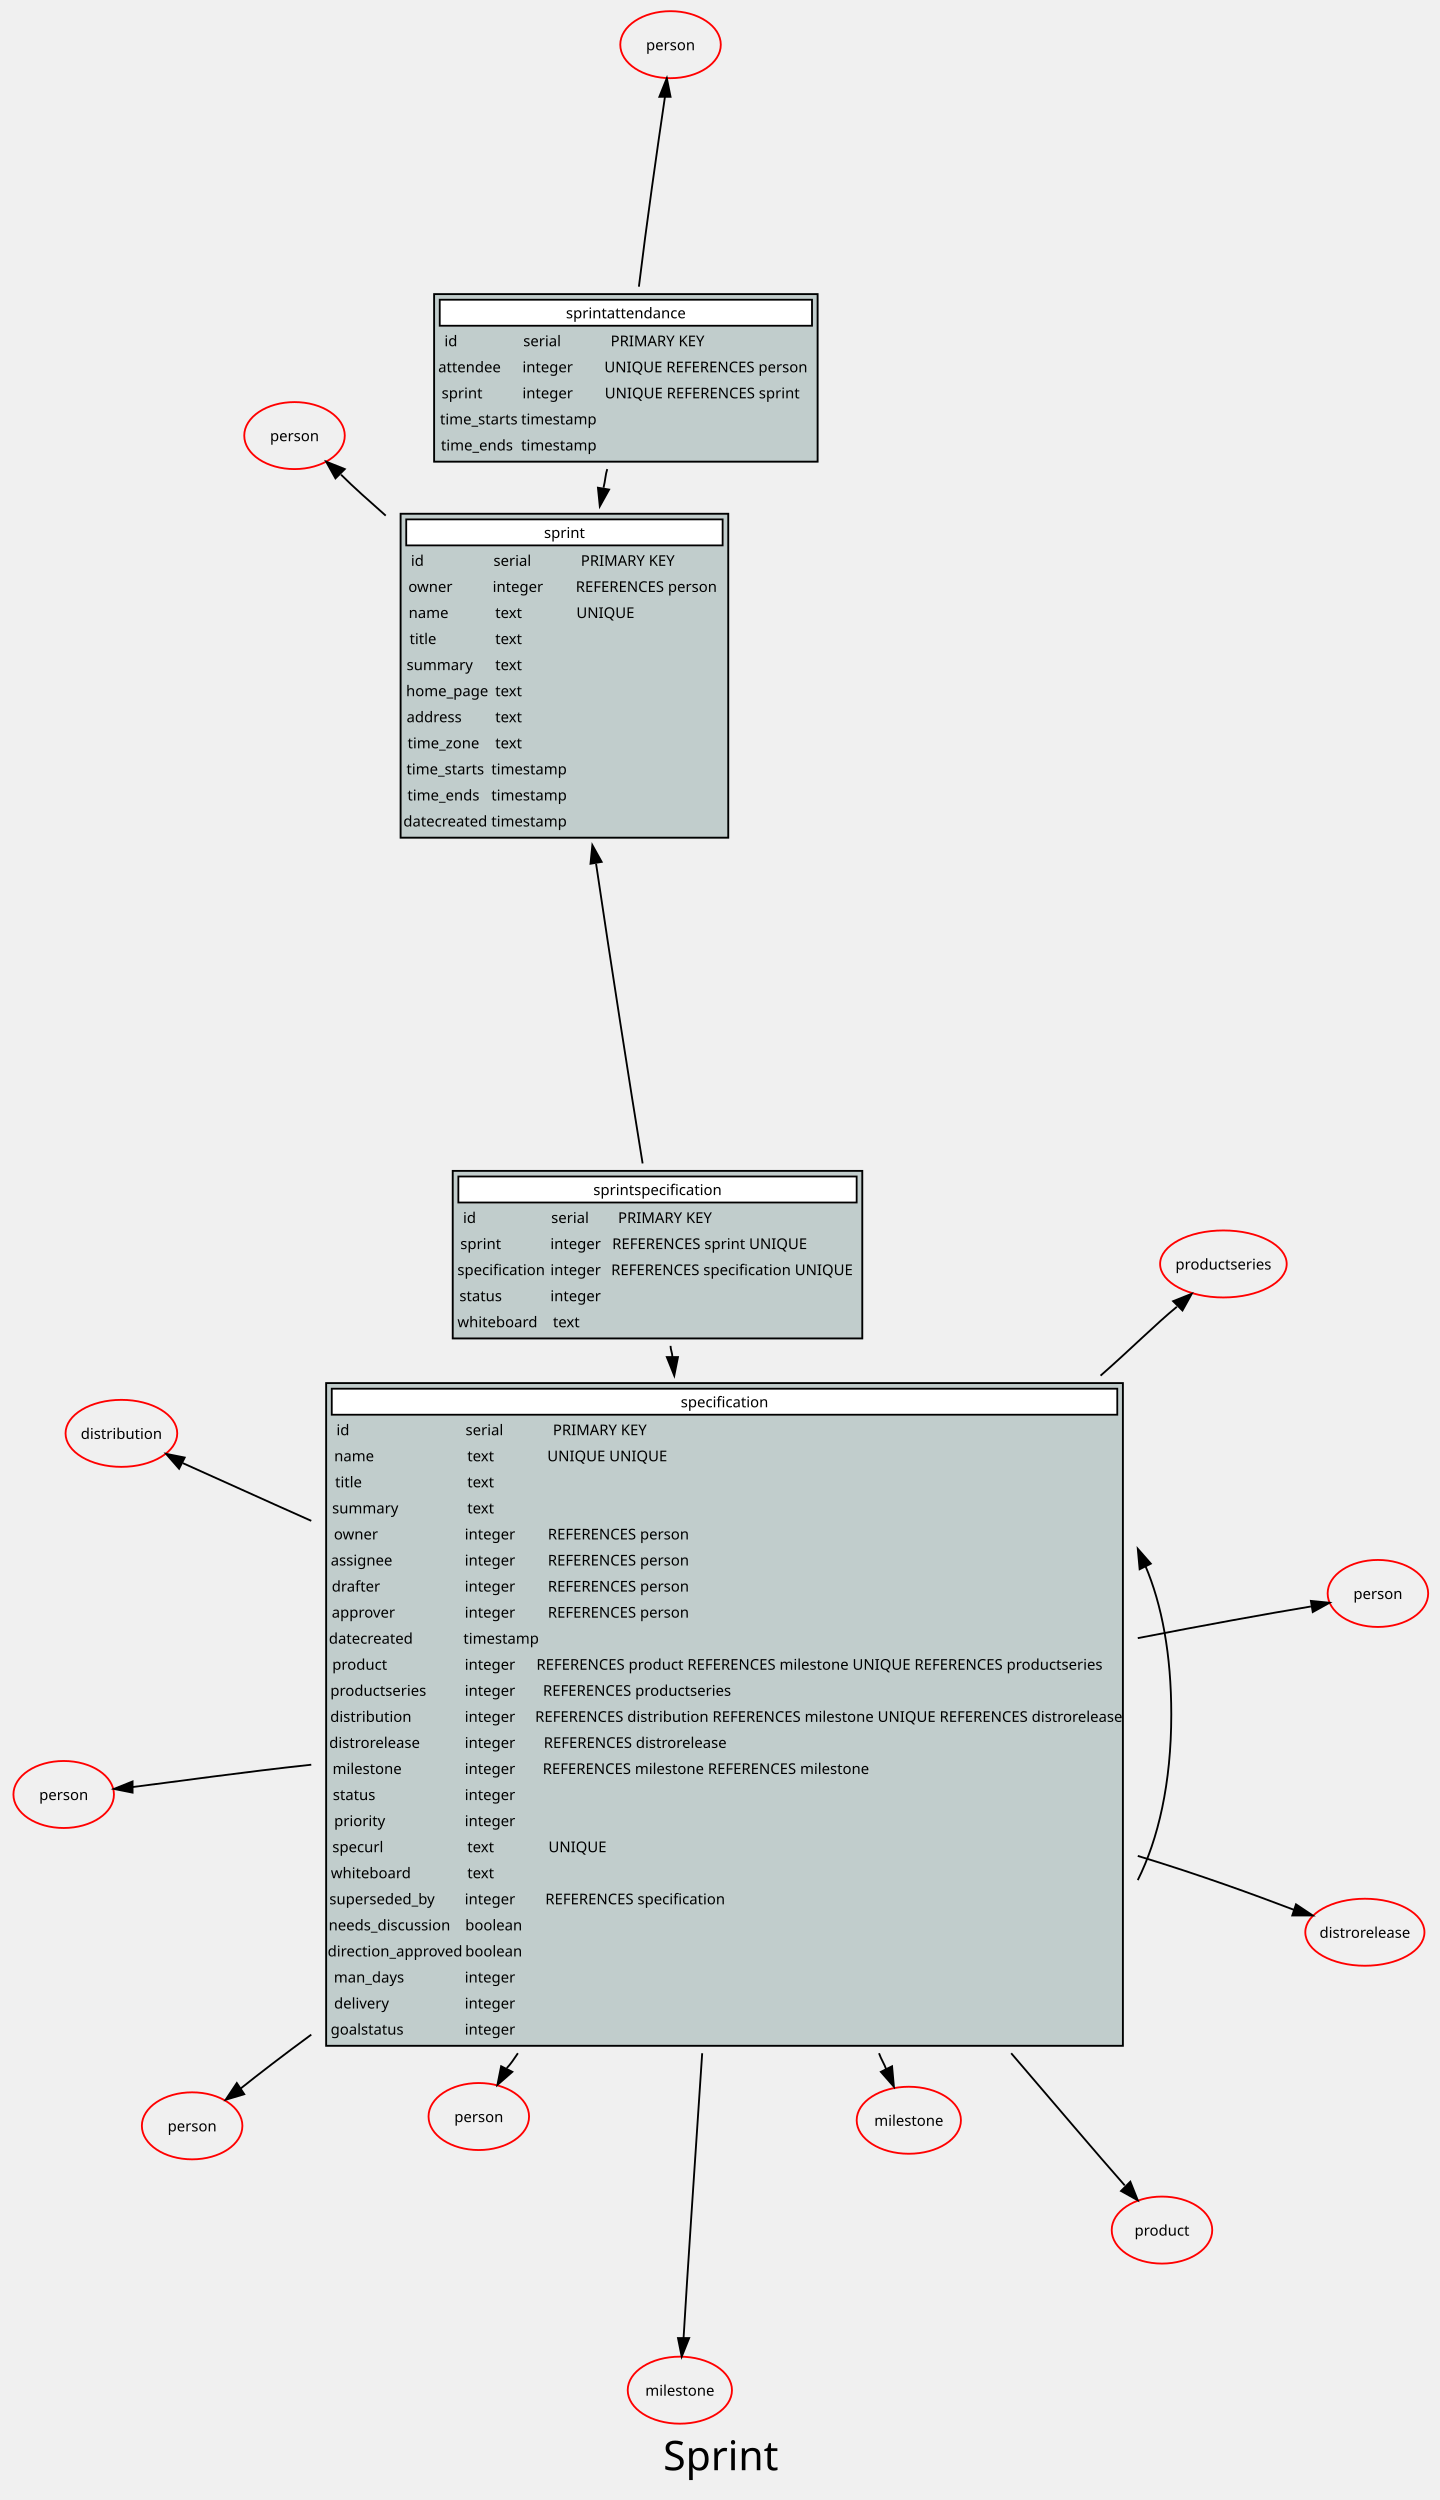
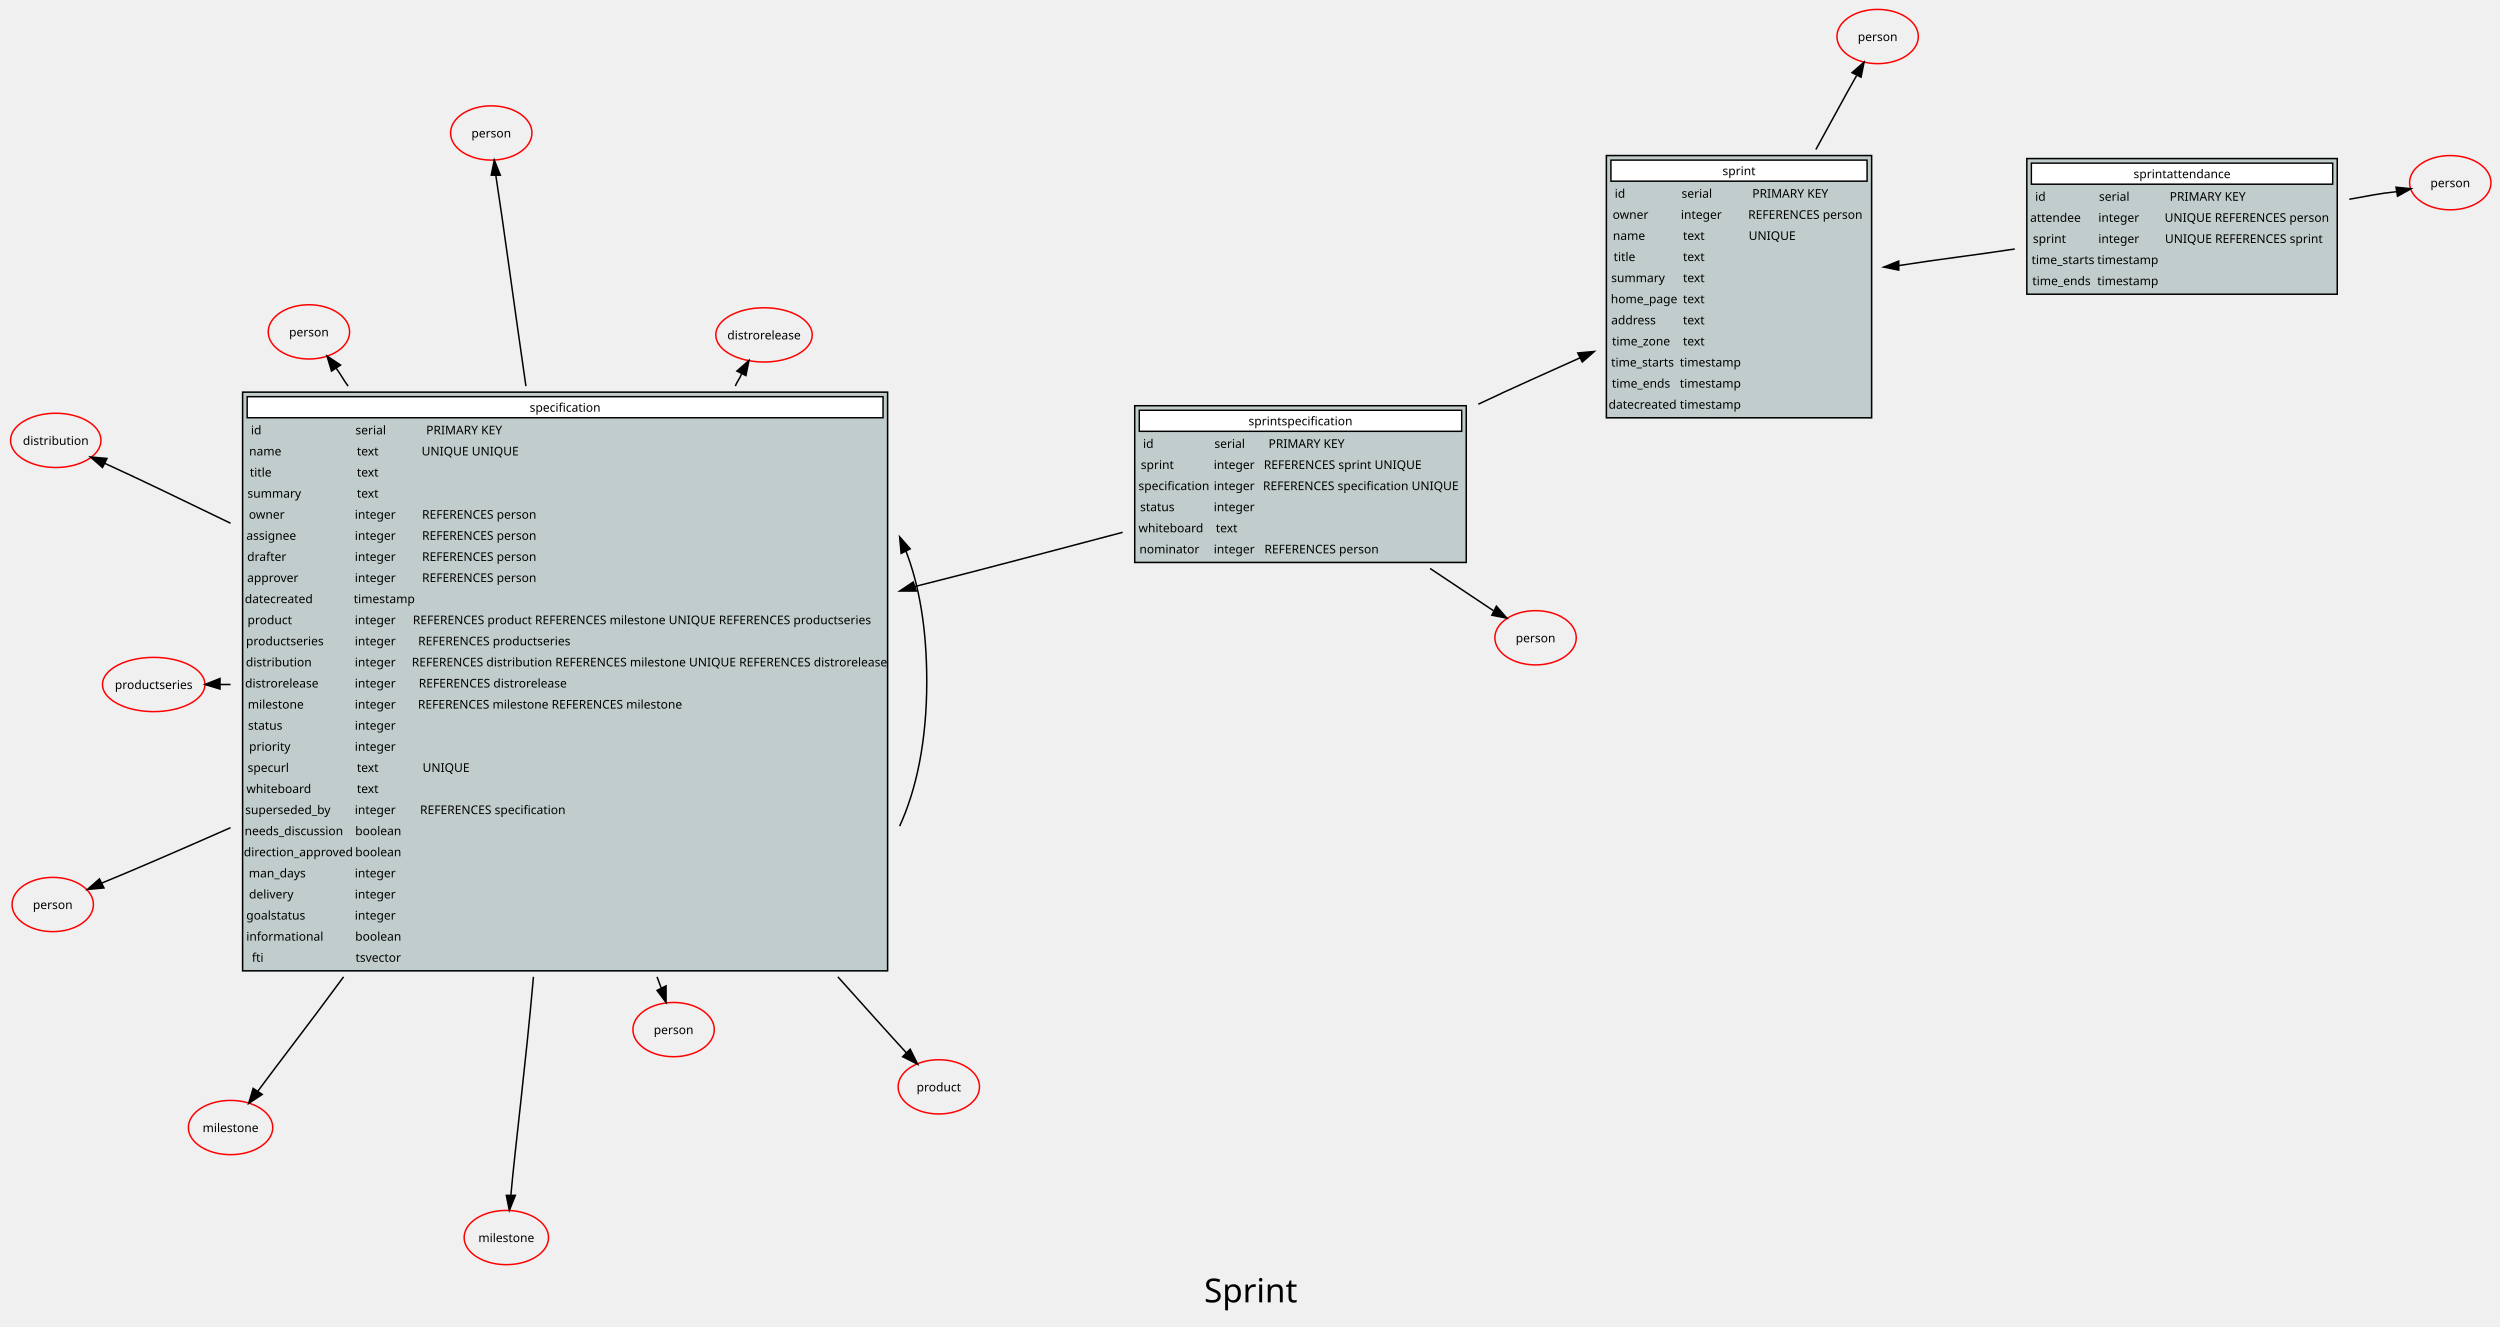
- <svg xmlns="http://www.w3.org/2000/svg" width="774px" height="1344px" viewBox="-1 -1 773 1343">
+ <svg xmlns="http://www.w3.org/2000/svg" width="1660px" height="881px" viewBox="-1 -1 1659 880">
  <g id="graph0" class="graph" style="font-family:Times-Roman;font-size:14.00;">
-     <text text-anchor="middle" style="font-size:22.00;" x="386" y="1326">Sprint</text>
+     <text text-anchor="middle" style="font-size:22.00;" x="829" y="863">Sprint</text>
    <g id="node1" class="node">
-       <polygon style="fill:#c1cdcc;stroke:#c1cdcc;" points="174,1098 174,742 602,742 602,1098 174,1098" />
-       <polygon style="fill:white;stroke:white;" points="177,759 177,745 599,745 599,759 177,759" />
-       <text text-anchor="middle" style="font-size:8.00;" x="388" y="755">specification</text>
-       <polygon style="fill:none;stroke:black;" points="177,759 177,745 599,745 599,759 177,759" />
-       <text text-anchor="middle" style="font-size:8.00;" x="183" y="770">id</text>
-       <text text-anchor="middle" style="font-size:8.00;" x="259" y="770">serial</text>
-       <text text-anchor="middle" style="font-size:8.00;" x="321" y="770"> PRIMARY KEY </text>
-       <text text-anchor="middle" style="font-size:8.00;" x="189" y="784">name</text>
-       <text text-anchor="middle" style="font-size:8.00;" x="257" y="784">text</text>
-       <text text-anchor="middle" style="font-size:8.00;" x="325" y="784"> UNIQUE UNIQUE </text>
-       <text text-anchor="middle" style="font-size:8.00;" x="186" y="798">title</text>
-       <text text-anchor="middle" style="font-size:8.00;" x="257" y="798">text</text>
-       <text text-anchor="middle" style="font-size:8.00;" x="195" y="812">summary</text>
-       <text text-anchor="middle" style="font-size:8.00;" x="257" y="812">text</text>
-       <text text-anchor="middle" style="font-size:8.00;" x="190" y="826">owner</text>
-       <text text-anchor="middle" style="font-size:8.00;" x="262" y="826">integer</text>
-       <text text-anchor="middle" style="font-size:8.00;" x="331" y="826"> REFERENCES person </text>
-       <text text-anchor="middle" style="font-size:8.00;" x="193" y="840">assignee</text>
-       <text text-anchor="middle" style="font-size:8.00;" x="262" y="840">integer</text>
-       <text text-anchor="middle" style="font-size:8.00;" x="331" y="840"> REFERENCES person </text>
-       <text text-anchor="middle" style="font-size:8.00;" x="190" y="854">drafter</text>
-       <text text-anchor="middle" style="font-size:8.00;" x="262" y="854">integer</text>
-       <text text-anchor="middle" style="font-size:8.00;" x="331" y="854"> REFERENCES person </text>
-       <text text-anchor="middle" style="font-size:8.00;" x="194" y="868">approver</text>
-       <text text-anchor="middle" style="font-size:8.00;" x="262" y="868">integer</text>
-       <text text-anchor="middle" style="font-size:8.00;" x="331" y="868"> REFERENCES person </text>
-       <text text-anchor="middle" style="font-size:8.00;" x="198" y="882">datecreated</text>
-       <text text-anchor="middle" style="font-size:8.00;" x="268" y="882">timestamp</text>
-       <text text-anchor="middle" style="font-size:8.00;" x="192" y="896">product</text>
-       <text text-anchor="middle" style="font-size:8.00;" x="262" y="896">integer</text>
-       <text text-anchor="middle" style="font-size:8.00;" x="439" y="896"> REFERENCES product REFERENCES milestone UNIQUE REFERENCES productseries </text>
-       <text text-anchor="middle" style="font-size:8.00;" x="202" y="910">productseries</text>
-       <text text-anchor="middle" style="font-size:8.00;" x="262" y="910">integer</text>
-       <text text-anchor="middle" style="font-size:8.00;" x="341" y="910"> REFERENCES productseries </text>
-       <text text-anchor="middle" style="font-size:8.00;" x="198" y="924">distribution</text>
-       <text text-anchor="middle" style="font-size:8.00;" x="262" y="924">integer</text>
-       <text text-anchor="middle" style="font-size:8.00;" x="444" y="924"> REFERENCES distribution REFERENCES milestone UNIQUE REFERENCES distrorelease </text>
-       <text text-anchor="middle" style="font-size:8.00;" x="200" y="938">distrorelease</text>
-       <text text-anchor="middle" style="font-size:8.00;" x="262" y="938">integer</text>
-       <text text-anchor="middle" style="font-size:8.00;" x="340" y="938"> REFERENCES distrorelease </text>
-       <text text-anchor="middle" style="font-size:8.00;" x="196" y="952">milestone</text>
-       <text text-anchor="middle" style="font-size:8.00;" x="262" y="952">integer</text>
-       <text text-anchor="middle" style="font-size:8.00;" x="378" y="952"> REFERENCES milestone REFERENCES milestone </text>
-       <text text-anchor="middle" style="font-size:8.00;" x="189" y="966">status</text>
-       <text text-anchor="middle" style="font-size:8.00;" x="262" y="966">integer</text>
-       <text text-anchor="middle" style="font-size:8.00;" x="192" y="980">priority</text>
-       <text text-anchor="middle" style="font-size:8.00;" x="262" y="980">integer</text>
-       <text text-anchor="middle" style="font-size:8.00;" x="191" y="994">specurl</text>
-       <text text-anchor="middle" style="font-size:8.00;" x="257" y="994">text</text>
-       <text text-anchor="middle" style="font-size:8.00;" x="309" y="994"> UNIQUE </text>
-       <text text-anchor="middle" style="font-size:8.00;" x="198" y="1008">whiteboard</text>
-       <text text-anchor="middle" style="font-size:8.00;" x="257" y="1008">text</text>
-       <text text-anchor="middle" style="font-size:8.00;" x="204" y="1022">superseded_by</text>
-       <text text-anchor="middle" style="font-size:8.00;" x="262" y="1022">integer</text>
-       <text text-anchor="middle" style="font-size:8.00;" x="340" y="1022"> REFERENCES specification </text>
-       <text text-anchor="middle" style="font-size:8.00;" x="208" y="1036">needs_discussion</text>
-       <text text-anchor="middle" style="font-size:8.00;" x="264" y="1036">boolean</text>
-       <text text-anchor="middle" style="font-size:8.00;" x="211" y="1050">direction_approved</text>
-       <text text-anchor="middle" style="font-size:8.00;" x="264" y="1050">boolean</text>
-       <text text-anchor="middle" style="font-size:8.00;" x="197" y="1064">man_days</text>
-       <text text-anchor="middle" style="font-size:8.00;" x="262" y="1064">integer</text>
-       <text text-anchor="middle" style="font-size:8.00;" x="193" y="1078">delivery</text>
-       <text text-anchor="middle" style="font-size:8.00;" x="262" y="1078">integer</text>
-       <text text-anchor="middle" style="font-size:8.00;" x="196" y="1092">goalstatus</text>
-       <text text-anchor="middle" style="font-size:8.00;" x="262" y="1092">integer</text>
-       <polygon style="fill:none;stroke:black;" points="174,1098 174,742 602,742 602,1098 174,1098" />
+       <polygon style="fill:#c1cdcc;stroke:#c1cdcc;" points="160,643 160,259 588,259 588,643 160,643" />
+       <polygon style="fill:white;stroke:white;" points="163,276 163,262 585,262 585,276 163,276" />
+       <text text-anchor="middle" style="font-size:8.00;" x="374" y="272">specification</text>
+       <polygon style="fill:none;stroke:black;" points="163,276 163,262 585,262 585,276 163,276" />
+       <text text-anchor="middle" style="font-size:8.00;" x="169" y="287">id</text>
+       <text text-anchor="middle" style="font-size:8.00;" x="245" y="287">serial</text>
+       <text text-anchor="middle" style="font-size:8.00;" x="307" y="287"> PRIMARY KEY </text>
+       <text text-anchor="middle" style="font-size:8.00;" x="175" y="301">name</text>
+       <text text-anchor="middle" style="font-size:8.00;" x="243" y="301">text</text>
+       <text text-anchor="middle" style="font-size:8.00;" x="311" y="301"> UNIQUE UNIQUE </text>
+       <text text-anchor="middle" style="font-size:8.00;" x="172" y="315">title</text>
+       <text text-anchor="middle" style="font-size:8.00;" x="243" y="315">text</text>
+       <text text-anchor="middle" style="font-size:8.00;" x="181" y="329">summary</text>
+       <text text-anchor="middle" style="font-size:8.00;" x="243" y="329">text</text>
+       <text text-anchor="middle" style="font-size:8.00;" x="176" y="343">owner</text>
+       <text text-anchor="middle" style="font-size:8.00;" x="248" y="343">integer</text>
+       <text text-anchor="middle" style="font-size:8.00;" x="317" y="343"> REFERENCES person </text>
+       <text text-anchor="middle" style="font-size:8.00;" x="179" y="357">assignee</text>
+       <text text-anchor="middle" style="font-size:8.00;" x="248" y="357">integer</text>
+       <text text-anchor="middle" style="font-size:8.00;" x="317" y="357"> REFERENCES person </text>
+       <text text-anchor="middle" style="font-size:8.00;" x="176" y="371">drafter</text>
+       <text text-anchor="middle" style="font-size:8.00;" x="248" y="371">integer</text>
+       <text text-anchor="middle" style="font-size:8.00;" x="317" y="371"> REFERENCES person </text>
+       <text text-anchor="middle" style="font-size:8.00;" x="180" y="385">approver</text>
+       <text text-anchor="middle" style="font-size:8.00;" x="248" y="385">integer</text>
+       <text text-anchor="middle" style="font-size:8.00;" x="317" y="385"> REFERENCES person </text>
+       <text text-anchor="middle" style="font-size:8.00;" x="184" y="399">datecreated</text>
+       <text text-anchor="middle" style="font-size:8.00;" x="254" y="399">timestamp</text>
+       <text text-anchor="middle" style="font-size:8.00;" x="178" y="413">product</text>
+       <text text-anchor="middle" style="font-size:8.00;" x="248" y="413">integer</text>
+       <text text-anchor="middle" style="font-size:8.00;" x="425" y="413"> REFERENCES product REFERENCES milestone UNIQUE REFERENCES productseries </text>
+       <text text-anchor="middle" style="font-size:8.00;" x="188" y="427">productseries</text>
+       <text text-anchor="middle" style="font-size:8.00;" x="248" y="427">integer</text>
+       <text text-anchor="middle" style="font-size:8.00;" x="327" y="427"> REFERENCES productseries </text>
+       <text text-anchor="middle" style="font-size:8.00;" x="184" y="441">distribution</text>
+       <text text-anchor="middle" style="font-size:8.00;" x="248" y="441">integer</text>
+       <text text-anchor="middle" style="font-size:8.00;" x="430" y="441"> REFERENCES distribution REFERENCES milestone UNIQUE REFERENCES distrorelease </text>
+       <text text-anchor="middle" style="font-size:8.00;" x="186" y="455">distrorelease</text>
+       <text text-anchor="middle" style="font-size:8.00;" x="248" y="455">integer</text>
+       <text text-anchor="middle" style="font-size:8.00;" x="326" y="455"> REFERENCES distrorelease </text>
+       <text text-anchor="middle" style="font-size:8.00;" x="182" y="469">milestone</text>
+       <text text-anchor="middle" style="font-size:8.00;" x="248" y="469">integer</text>
+       <text text-anchor="middle" style="font-size:8.00;" x="364" y="469"> REFERENCES milestone REFERENCES milestone </text>
+       <text text-anchor="middle" style="font-size:8.00;" x="175" y="483">status</text>
+       <text text-anchor="middle" style="font-size:8.00;" x="248" y="483">integer</text>
+       <text text-anchor="middle" style="font-size:8.00;" x="178" y="497">priority</text>
+       <text text-anchor="middle" style="font-size:8.00;" x="248" y="497">integer</text>
+       <text text-anchor="middle" style="font-size:8.00;" x="177" y="511">specurl</text>
+       <text text-anchor="middle" style="font-size:8.00;" x="243" y="511">text</text>
+       <text text-anchor="middle" style="font-size:8.00;" x="295" y="511"> UNIQUE </text>
+       <text text-anchor="middle" style="font-size:8.00;" x="184" y="525">whiteboard</text>
+       <text text-anchor="middle" style="font-size:8.00;" x="243" y="525">text</text>
+       <text text-anchor="middle" style="font-size:8.00;" x="190" y="539">superseded_by</text>
+       <text text-anchor="middle" style="font-size:8.00;" x="248" y="539">integer</text>
+       <text text-anchor="middle" style="font-size:8.00;" x="326" y="539"> REFERENCES specification </text>
+       <text text-anchor="middle" style="font-size:8.00;" x="194" y="553">needs_discussion</text>
+       <text text-anchor="middle" style="font-size:8.00;" x="250" y="553">boolean</text>
+       <text text-anchor="middle" style="font-size:8.00;" x="197" y="567">direction_approved</text>
+       <text text-anchor="middle" style="font-size:8.00;" x="250" y="567">boolean</text>
+       <text text-anchor="middle" style="font-size:8.00;" x="183" y="581">man_days</text>
+       <text text-anchor="middle" style="font-size:8.00;" x="248" y="581">integer</text>
+       <text text-anchor="middle" style="font-size:8.00;" x="179" y="595">delivery</text>
+       <text text-anchor="middle" style="font-size:8.00;" x="248" y="595">integer</text>
+       <text text-anchor="middle" style="font-size:8.00;" x="182" y="609">goalstatus</text>
+       <text text-anchor="middle" style="font-size:8.00;" x="248" y="609">integer</text>
+       <text text-anchor="middle" style="font-size:8.00;" x="188" y="623">informational</text>
+       <text text-anchor="middle" style="font-size:8.00;" x="250" y="623">boolean</text>
+       <text text-anchor="middle" style="font-size:8.00;" x="170" y="637">fti</text>
+       <text text-anchor="middle" style="font-size:8.00;" x="250" y="637">tsvector</text>
+       <polygon style="fill:none;stroke:black;" points="160,643 160,259 588,259 588,643 160,643" />
    </g>
    <g id="edge22" class="edge">
-       <path style="fill:none;stroke:black;" d="M610,1009C621,987 628,957 628,920 628,888 623,861 614,840" />
-       <polygon style="fill:black;stroke:black;" points="611,842 610,831 617,839 611,842" />
+       <path style="fill:none;stroke:black;" d="M596,547C607,523 614,491 614,451 614,416 609,387 600,364" />
+       <polygon style="fill:black;stroke:black;" points="597,366 596,355 603,363 597,366" />
    </g>
    <g id="node5" class="node">
-       <ellipse cx="739" cy="855" rx="27" ry="18" style="fill:none;stroke:red;" />
-       <text text-anchor="middle" style="font-size:8.00;" x="739" y="858">person</text>
+       <ellipse cx="34" cy="599" rx="27" ry="18" style="fill:none;stroke:red;" />
+       <text text-anchor="middle" style="font-size:8.00;" x="34" y="602">person</text>
    </g>
    <g id="edge2" class="edge">
-       <path style="fill:none;stroke:black;" d="M610,879C646,872 679,866 703,862" />
-       <polygon style="fill:black;stroke:black;" points="703,859 713,860 704,865 703,859" />
+       <path style="fill:none;stroke:black;" d="M152,548C118,563 88,576 66,585" />
+       <polygon style="fill:black;stroke:black;" points="68,588 57,589 65,582 68,588" />
    </g>
    <g id="node7" class="node">
-       <ellipse cx="33" cy="963" rx="27" ry="18" style="fill:none;stroke:red;" />
-       <text text-anchor="middle" style="font-size:8.00;" x="33" y="966">person</text>
+       <ellipse cx="325" cy="87" rx="27" ry="18" style="fill:none;stroke:red;" />
+       <text text-anchor="middle" style="font-size:8.00;" x="325" y="90">person</text>
    </g>
    <g id="edge4" class="edge">
-       <path style="fill:none;stroke:black;" d="M166,947C129,951 94,956 70,959" />
-       <polygon style="fill:black;stroke:black;" points="70,962 60,960 70,956 70,962" />
+       <path style="fill:none;stroke:black;" d="M348,255C340,200 333,147 328,115" />
+       <polygon style="fill:black;stroke:black;" points="325,115 327,105 331,115 325,115" />
    </g>
    <g id="node9" class="node">
-       <ellipse cx="102" cy="1141" rx="27" ry="18" style="fill:none;stroke:red;" />
-       <text text-anchor="middle" style="font-size:8.00;" x="102" y="1144">person</text>
+       <ellipse cx="204" cy="219" rx="27" ry="18" style="fill:none;stroke:red;" />
+       <text text-anchor="middle" style="font-size:8.00;" x="204" y="222">person</text>
    </g>
    <g id="edge6" class="edge">
-       <path style="fill:none;stroke:black;" d="M166,1092C151,1103 138,1113 128,1121" />
-       <polygon style="fill:black;stroke:black;" points="130,1124 120,1127 126,1118 130,1124" />
+       <path style="fill:none;stroke:black;" d="M230,255C227,251 225,247 222,243" />
+       <polygon style="fill:black;stroke:black;" points="219,245 216,235 225,241 219,245" />
    </g>
    <g id="node11" class="node">
-       <ellipse cx="256" cy="1136" rx="27" ry="18" style="fill:none;stroke:red;" />
-       <text text-anchor="middle" style="font-size:8.00;" x="256" y="1139">person</text>
+       <ellipse cx="446" cy="682" rx="27" ry="18" style="fill:none;stroke:red;" />
+       <text text-anchor="middle" style="font-size:8.00;" x="446" y="685">person</text>
    </g>
    <g id="edge8" class="edge">
-       <path style="fill:none;stroke:black;" d="M277,1102C275,1105 273,1108 271,1110" />
-       <polygon style="fill:black;stroke:black;" points="274,1112 266,1119 268,1109 274,1112" />
+       <path style="fill:none;stroke:black;" d="M435,647C436,650 437,652 438,655" />
+       <polygon style="fill:black;stroke:black;" points="441,653 441,664 435,656 441,653" />
    </g>
    <g id="node13" class="node">
-       <ellipse cx="623" cy="1197" rx="27" ry="18" style="fill:none;stroke:red;" />
-       <text text-anchor="middle" style="font-size:8.00;" x="623" y="1200">product</text>
+       <ellipse cx="622" cy="720" rx="27" ry="18" style="fill:none;stroke:red;" />
+       <text text-anchor="middle" style="font-size:8.00;" x="622" y="723">product</text>
    </g>
    <g id="edge10" class="edge">
-       <path style="fill:none;stroke:black;" d="M542,1102C566,1130 588,1156 603,1173" />
-       <polygon style="fill:black;stroke:black;" points="606,1171 610,1181 601,1176 606,1171" />
+       <path style="fill:none;stroke:black;" d="M555,647C573,667 589,685 601,698" />
+       <polygon style="fill:black;stroke:black;" points="603,695 608,705 598,700 603,695" />
    </g>
    <g id="node15" class="node">
-       <ellipse cx="364" cy="1283" rx="28" ry="18" style="fill:none;stroke:red;" />
-       <text text-anchor="middle" style="font-size:8.00;" x="364" y="1286">milestone</text>
+       <ellipse cx="152" cy="747" rx="28" ry="18" style="fill:none;stroke:red;" />
+       <text text-anchor="middle" style="font-size:8.00;" x="152" y="750">milestone</text>
    </g>
    <g id="edge12" class="edge">
-       <path style="fill:none;stroke:black;" d="M376,1102C372,1162 368,1221 366,1255" />
-       <polygon style="fill:black;stroke:black;" points="369,1255 365,1265 363,1255 369,1255" />
+       <path style="fill:none;stroke:black;" d="M227,647C205,677 184,704 170,723" />
+       <polygon style="fill:black;stroke:black;" points="173,725 164,731 167,721 173,725" />
    </g>
    <g id="node17" class="node">
-       <ellipse cx="656" cy="678" rx="34" ry="18" style="fill:none;stroke:red;" />
-       <text text-anchor="middle" style="font-size:8.00;" x="656" y="681">productseries</text>
+       <ellipse cx="101" cy="453" rx="34" ry="18" style="fill:none;stroke:red;" />
+       <text text-anchor="middle" style="font-size:8.00;" x="101" y="456">productseries</text>
    </g>
    <g id="edge14" class="edge">
-       <path style="fill:none;stroke:black;" d="M590,738C606,724 620,710 631,701" />
-       <polygon style="fill:black;stroke:black;" points="629,698 639,694 634,703 629,698" />
+       <path style="fill:none;stroke:black;" d="M152,453C150,453 147,453 145,453" />
+       <polygon style="fill:black;stroke:black;" points="145,456 135,453 145,449 145,456" />
    </g>
    <g id="node19" class="node">
-       <ellipse cx="64" cy="769" rx="30" ry="18" style="fill:none;stroke:red;" />
-       <text text-anchor="middle" style="font-size:8.00;" x="64" y="772">distribution</text>
+       <ellipse cx="36" cy="291" rx="30" ry="18" style="fill:none;stroke:red;" />
+       <text text-anchor="middle" style="font-size:8.00;" x="36" y="294">distribution</text>
    </g>
    <g id="edge16" class="edge">
-       <path style="fill:none;stroke:black;" d="M166,816C139,804 115,793 97,785" />
-       <polygon style="fill:black;stroke:black;" points="95,788 88,780 98,782 95,788" />
+       <path style="fill:none;stroke:black;" d="M152,346C119,330 90,316 68,306" />
+       <polygon style="fill:black;stroke:black;" points="67,309 59,302 70,303 67,309" />
    </g>
    <g id="node21" class="node">
-       <ellipse cx="487" cy="1138" rx="28" ry="18" style="fill:none;stroke:red;" />
-       <text text-anchor="middle" style="font-size:8.00;" x="487" y="1141">milestone</text>
+       <ellipse cx="335" cy="820" rx="28" ry="18" style="fill:none;stroke:red;" />
+       <text text-anchor="middle" style="font-size:8.00;" x="335" y="823">milestone</text>
    </g>
    <g id="edge18" class="edge">
-       <path style="fill:none;stroke:black;" d="M471,1102C472,1105 474,1108 475,1111" />
-       <polygon style="fill:black;stroke:black;" points="478,1109 479,1120 472,1112 478,1109" />
+       <path style="fill:none;stroke:black;" d="M353,647C348,704 341,759 338,792" />
+       <polygon style="fill:black;stroke:black;" points="341,792 337,802 335,792 341,792" />
    </g>
    <g id="node23" class="node">
-       <ellipse cx="732" cy="1037" rx="32" ry="18" style="fill:none;stroke:red;" />
-       <text text-anchor="middle" style="font-size:8.00;" x="732" y="1040">distrorelease</text>
+       <ellipse cx="506" cy="221" rx="32" ry="18" style="fill:none;stroke:red;" />
+       <text text-anchor="middle" style="font-size:8.00;" x="506" y="224">distrorelease</text>
    </g>
    <g id="edge20" class="edge">
-       <path style="fill:none;stroke:black;" d="M610,996C643,1006 673,1017 694,1025" />
-       <polygon style="fill:black;stroke:black;" points="695,1022 704,1028 693,1028 695,1022" />
+       <path style="fill:none;stroke:black;" d="M487,255C488,252 490,250 491,247" />
+       <polygon style="fill:black;stroke:black;" points="488,245 496,238 494,248 488,245" />
    </g>
    <g id="node2" class="node">
-       <polygon style="fill:#c1cdcc;stroke:#c1cdcc;" points="214,449 214,275 390,275 390,449 214,449" />
-       <polygon style="fill:white;stroke:white;" points="217,292 217,278 387,278 387,292 217,292" />
-       <text text-anchor="middle" style="font-size:8.00;" x="302" y="288">sprint</text>
-       <polygon style="fill:none;stroke:black;" points="217,292 217,278 387,278 387,292 217,292" />
-       <text text-anchor="middle" style="font-size:8.00;" x="223" y="303">id</text>
-       <text text-anchor="middle" style="font-size:8.00;" x="274" y="303">serial</text>
-       <text text-anchor="middle" style="font-size:8.00;" x="336" y="303"> PRIMARY KEY </text>
-       <text text-anchor="middle" style="font-size:8.00;" x="230" y="317">owner</text>
-       <text text-anchor="middle" style="font-size:8.00;" x="277" y="317">integer</text>
-       <text text-anchor="middle" style="font-size:8.00;" x="346" y="317"> REFERENCES person </text>
-       <text text-anchor="middle" style="font-size:8.00;" x="229" y="331">name</text>
-       <text text-anchor="middle" style="font-size:8.00;" x="272" y="331">text</text>
-       <text text-anchor="middle" style="font-size:8.00;" x="324" y="331"> UNIQUE </text>
-       <text text-anchor="middle" style="font-size:8.00;" x="226" y="345">title</text>
-       <text text-anchor="middle" style="font-size:8.00;" x="272" y="345">text</text>
-       <text text-anchor="middle" style="font-size:8.00;" x="235" y="359">summary</text>
-       <text text-anchor="middle" style="font-size:8.00;" x="272" y="359">text</text>
-       <text text-anchor="middle" style="font-size:8.00;" x="239" y="373">home_page</text>
-       <text text-anchor="middle" style="font-size:8.00;" x="272" y="373">text</text>
-       <text text-anchor="middle" style="font-size:8.00;" x="232" y="387">address</text>
-       <text text-anchor="middle" style="font-size:8.00;" x="272" y="387">text</text>
-       <text text-anchor="middle" style="font-size:8.00;" x="237" y="401">time_zone</text>
-       <text text-anchor="middle" style="font-size:8.00;" x="272" y="401">text</text>
-       <text text-anchor="middle" style="font-size:8.00;" x="238" y="415">time_starts</text>
-       <text text-anchor="middle" style="font-size:8.00;" x="283" y="415">timestamp</text>
-       <text text-anchor="middle" style="font-size:8.00;" x="237" y="429">time_ends</text>
-       <text text-anchor="middle" style="font-size:8.00;" x="283" y="429">timestamp</text>
-       <text text-anchor="middle" style="font-size:8.00;" x="238" y="443">datecreated</text>
-       <text text-anchor="middle" style="font-size:8.00;" x="283" y="443">timestamp</text>
-       <polygon style="fill:none;stroke:black;" points="214,449 214,275 390,275 390,449 214,449" />
+       <polygon style="fill:#c1cdcc;stroke:#c1cdcc;" points="1065,276 1065,102 1241,102 1241,276 1065,276" />
+       <polygon style="fill:white;stroke:white;" points="1068,119 1068,105 1238,105 1238,119 1068,119" />
+       <text text-anchor="middle" style="font-size:8.00;" x="1153" y="115">sprint</text>
+       <polygon style="fill:none;stroke:black;" points="1068,119 1068,105 1238,105 1238,119 1068,119" />
+       <text text-anchor="middle" style="font-size:8.00;" x="1074" y="130">id</text>
+       <text text-anchor="middle" style="font-size:8.00;" x="1125" y="130">serial</text>
+       <text text-anchor="middle" style="font-size:8.00;" x="1187" y="130"> PRIMARY KEY </text>
+       <text text-anchor="middle" style="font-size:8.00;" x="1081" y="144">owner</text>
+       <text text-anchor="middle" style="font-size:8.00;" x="1128" y="144">integer</text>
+       <text text-anchor="middle" style="font-size:8.00;" x="1197" y="144"> REFERENCES person </text>
+       <text text-anchor="middle" style="font-size:8.00;" x="1080" y="158">name</text>
+       <text text-anchor="middle" style="font-size:8.00;" x="1123" y="158">text</text>
+       <text text-anchor="middle" style="font-size:8.00;" x="1175" y="158"> UNIQUE </text>
+       <text text-anchor="middle" style="font-size:8.00;" x="1077" y="172">title</text>
+       <text text-anchor="middle" style="font-size:8.00;" x="1123" y="172">text</text>
+       <text text-anchor="middle" style="font-size:8.00;" x="1086" y="186">summary</text>
+       <text text-anchor="middle" style="font-size:8.00;" x="1123" y="186">text</text>
+       <text text-anchor="middle" style="font-size:8.00;" x="1090" y="200">home_page</text>
+       <text text-anchor="middle" style="font-size:8.00;" x="1123" y="200">text</text>
+       <text text-anchor="middle" style="font-size:8.00;" x="1083" y="214">address</text>
+       <text text-anchor="middle" style="font-size:8.00;" x="1123" y="214">text</text>
+       <text text-anchor="middle" style="font-size:8.00;" x="1088" y="228">time_zone</text>
+       <text text-anchor="middle" style="font-size:8.00;" x="1123" y="228">text</text>
+       <text text-anchor="middle" style="font-size:8.00;" x="1089" y="242">time_starts</text>
+       <text text-anchor="middle" style="font-size:8.00;" x="1134" y="242">timestamp</text>
+       <text text-anchor="middle" style="font-size:8.00;" x="1088" y="256">time_ends</text>
+       <text text-anchor="middle" style="font-size:8.00;" x="1134" y="256">timestamp</text>
+       <text text-anchor="middle" style="font-size:8.00;" x="1089" y="270">datecreated</text>
+       <text text-anchor="middle" style="font-size:8.00;" x="1134" y="270">timestamp</text>
+       <polygon style="fill:none;stroke:black;" points="1065,276 1065,102 1241,102 1241,276 1065,276" />
    </g>
    <g id="node26" class="node">
-       <ellipse cx="157" cy="233" rx="27" ry="18" style="fill:none;stroke:red;" />
-       <text text-anchor="middle" style="font-size:8.00;" x="157" y="236">person</text>
+       <ellipse cx="1245" cy="23" rx="27" ry="18" style="fill:none;stroke:red;" />
+       <text text-anchor="middle" style="font-size:8.00;" x="1245" y="26">person</text>
    </g>
    <g id="edge24" class="edge">
-       <path style="fill:none;stroke:black;" d="M206,276C197,268 189,261 182,254" />
-       <polygon style="fill:black;stroke:black;" points="179,256 174,247 184,251 179,256" />
+       <path style="fill:none;stroke:black;" d="M1204,98C1214,80 1223,63 1231,49" />
+       <polygon style="fill:black;stroke:black;" points="1228,47 1236,40 1234,50 1228,47" />
    </g>
    <g id="node3" class="node">
-       <polygon style="fill:#c1cdcc;stroke:#c1cdcc;" points="232,247 232,157 438,157 438,247 232,247" />
-       <polygon style="fill:white;stroke:white;" points="235,174 235,160 435,160 435,174 235,174" />
-       <text text-anchor="middle" style="font-size:8.00;" x="335" y="170">sprintattendance</text>
-       <polygon style="fill:none;stroke:black;" points="235,174 235,160 435,160 435,174 235,174" />
-       <text text-anchor="middle" style="font-size:8.00;" x="241" y="185">id</text>
-       <text text-anchor="middle" style="font-size:8.00;" x="290" y="185">serial</text>
-       <text text-anchor="middle" style="font-size:8.00;" x="352" y="185"> PRIMARY KEY </text>
-       <text text-anchor="middle" style="font-size:8.00;" x="251" y="199">attendee</text>
-       <text text-anchor="middle" style="font-size:8.00;" x="293" y="199">integer</text>
-       <text text-anchor="middle" style="font-size:8.00;" x="378" y="199"> UNIQUE REFERENCES person </text>
-       <text text-anchor="middle" style="font-size:8.00;" x="247" y="213">sprint</text>
-       <text text-anchor="middle" style="font-size:8.00;" x="293" y="213">integer</text>
-       <text text-anchor="middle" style="font-size:8.00;" x="376" y="213"> UNIQUE REFERENCES sprint </text>
-       <text text-anchor="middle" style="font-size:8.00;" x="256" y="227">time_starts</text>
-       <text text-anchor="middle" style="font-size:8.00;" x="299" y="227">timestamp</text>
-       <text text-anchor="middle" style="font-size:8.00;" x="255" y="241">time_ends</text>
-       <text text-anchor="middle" style="font-size:8.00;" x="299" y="241">timestamp</text>
-       <polygon style="fill:none;stroke:black;" points="232,247 232,157 438,157 438,247 232,247" />
+       <polygon style="fill:#c1cdcc;stroke:#c1cdcc;" points="1344,194 1344,104 1550,104 1550,194 1344,194" />
+       <polygon style="fill:white;stroke:white;" points="1347,121 1347,107 1547,107 1547,121 1347,121" />
+       <text text-anchor="middle" style="font-size:8.00;" x="1447" y="117">sprintattendance</text>
+       <polygon style="fill:none;stroke:black;" points="1347,121 1347,107 1547,107 1547,121 1347,121" />
+       <text text-anchor="middle" style="font-size:8.00;" x="1353" y="132">id</text>
+       <text text-anchor="middle" style="font-size:8.00;" x="1402" y="132">serial</text>
+       <text text-anchor="middle" style="font-size:8.00;" x="1464" y="132"> PRIMARY KEY </text>
+       <text text-anchor="middle" style="font-size:8.00;" x="1363" y="146">attendee</text>
+       <text text-anchor="middle" style="font-size:8.00;" x="1405" y="146">integer</text>
+       <text text-anchor="middle" style="font-size:8.00;" x="1490" y="146"> UNIQUE REFERENCES person </text>
+       <text text-anchor="middle" style="font-size:8.00;" x="1359" y="160">sprint</text>
+       <text text-anchor="middle" style="font-size:8.00;" x="1405" y="160">integer</text>
+       <text text-anchor="middle" style="font-size:8.00;" x="1488" y="160"> UNIQUE REFERENCES sprint </text>
+       <text text-anchor="middle" style="font-size:8.00;" x="1368" y="174">time_starts</text>
+       <text text-anchor="middle" style="font-size:8.00;" x="1411" y="174">timestamp</text>
+       <text text-anchor="middle" style="font-size:8.00;" x="1367" y="188">time_ends</text>
+       <text text-anchor="middle" style="font-size:8.00;" x="1411" y="188">timestamp</text>
+       <polygon style="fill:none;stroke:black;" points="1344,194 1344,104 1550,104 1550,194 1344,194" />
    </g>
    <g id="edge28" class="edge">
-       <path style="fill:none;stroke:black;" d="M325,251C324,254 324,257 323,261" />
-       <polygon style="fill:black;stroke:black;" points="326,262 321,271 320,261 326,262" />
+       <path style="fill:none;stroke:black;" d="M1336,164C1310,168 1284,171 1259,175" />
+       <polygon style="fill:black;stroke:black;" points="1259,178 1249,176 1259,172 1259,178" />
    </g>
    <g id="node28" class="node">
-       <ellipse cx="359" cy="23" rx="27" ry="18" style="fill:none;stroke:red;" />
-       <text text-anchor="middle" style="font-size:8.00;" x="359" y="26">person</text>
+       <ellipse cx="1625" cy="120" rx="27" ry="18" style="fill:none;stroke:red;" />
+       <text text-anchor="middle" style="font-size:8.00;" x="1625" y="123">person</text>
    </g>
    <g id="edge26" class="edge">
-       <path style="fill:none;stroke:black;" d="M342,153C346,120 352,78 356,51" />
-       <polygon style="fill:black;stroke:black;" points="353,51 357,41 359,51 353,51" />
+       <path style="fill:none;stroke:black;" d="M1558,131C1569,129 1579,127 1589,126" />
+       <polygon style="fill:black;stroke:black;" points="1589,123 1599,124 1590,129 1589,123" />
    </g>
    <g id="node4" class="node">
-       <polygon style="fill:#c1cdcc;stroke:#c1cdcc;" points="242,718 242,628 462,628 462,718 242,718" />
-       <polygon style="fill:white;stroke:white;" points="245,645 245,631 459,631 459,645 245,645" />
-       <text text-anchor="middle" style="font-size:8.00;" x="352" y="641">sprintspecification</text>
-       <polygon style="fill:none;stroke:black;" points="245,645 245,631 459,631 459,645 245,645" />
-       <text text-anchor="middle" style="font-size:8.00;" x="251" y="656">id</text>
-       <text text-anchor="middle" style="font-size:8.00;" x="305" y="656">serial</text>
-       <text text-anchor="middle" style="font-size:8.00;" x="356" y="656"> PRIMARY KEY </text>
-       <text text-anchor="middle" style="font-size:8.00;" x="257" y="670">sprint</text>
-       <text text-anchor="middle" style="font-size:8.00;" x="308" y="670">integer</text>
-       <text text-anchor="middle" style="font-size:8.00;" x="380" y="670"> REFERENCES sprint UNIQUE </text>
-       <text text-anchor="middle" style="font-size:8.00;" x="268" y="684">specification</text>
-       <text text-anchor="middle" style="font-size:8.00;" x="308" y="684">integer</text>
-       <text text-anchor="middle" style="font-size:8.00;" x="392" y="684"> REFERENCES specification UNIQUE </text>
-       <text text-anchor="middle" style="font-size:8.00;" x="257" y="698">status</text>
-       <text text-anchor="middle" style="font-size:8.00;" x="308" y="698">integer</text>
-       <text text-anchor="middle" style="font-size:8.00;" x="266" y="712">whiteboard</text>
-       <text text-anchor="middle" style="font-size:8.00;" x="303" y="712">text</text>
-       <polygon style="fill:none;stroke:black;" points="242,718 242,628 462,628 462,718 242,718" />
+       <polygon style="fill:#c1cdcc;stroke:#c1cdcc;" points="752,372 752,268 972,268 972,372 752,372" />
+       <polygon style="fill:white;stroke:white;" points="755,285 755,271 969,271 969,285 755,285" />
+       <text text-anchor="middle" style="font-size:8.00;" x="862" y="281">sprintspecification</text>
+       <polygon style="fill:none;stroke:black;" points="755,285 755,271 969,271 969,285 755,285" />
+       <text text-anchor="middle" style="font-size:8.00;" x="761" y="296">id</text>
+       <text text-anchor="middle" style="font-size:8.00;" x="815" y="296">serial</text>
+       <text text-anchor="middle" style="font-size:8.00;" x="866" y="296"> PRIMARY KEY </text>
+       <text text-anchor="middle" style="font-size:8.00;" x="767" y="310">sprint</text>
+       <text text-anchor="middle" style="font-size:8.00;" x="818" y="310">integer</text>
+       <text text-anchor="middle" style="font-size:8.00;" x="890" y="310"> REFERENCES sprint UNIQUE </text>
+       <text text-anchor="middle" style="font-size:8.00;" x="778" y="324">specification</text>
+       <text text-anchor="middle" style="font-size:8.00;" x="818" y="324">integer</text>
+       <text text-anchor="middle" style="font-size:8.00;" x="902" y="324"> REFERENCES specification UNIQUE </text>
+       <text text-anchor="middle" style="font-size:8.00;" x="767" y="338">status</text>
+       <text text-anchor="middle" style="font-size:8.00;" x="818" y="338">integer</text>
+       <text text-anchor="middle" style="font-size:8.00;" x="776" y="352">whiteboard</text>
+       <text text-anchor="middle" style="font-size:8.00;" x="813" y="352">text</text>
+       <text text-anchor="middle" style="font-size:8.00;" x="775" y="366">nominator</text>
+       <text text-anchor="middle" style="font-size:8.00;" x="818" y="366">integer</text>
+       <text text-anchor="middle" style="font-size:8.00;" x="876" y="366"> REFERENCES person </text>
+       <polygon style="fill:none;stroke:black;" points="752,372 752,268 972,268 972,372 752,372" />
    </g>
    <g id="edge32" class="edge">
-       <path style="fill:none;stroke:black;" d="M359,722C359,724 360,726 360,728" />
-       <polygon style="fill:black;stroke:black;" points="363,728 361,738 357,728 363,728" />
+       <path style="fill:none;stroke:black;" d="M744,352C702,363 654,376 606,388" />
+       <polygon style="fill:black;stroke:black;" points="607,391 596,391 605,385 607,391" />
    </g>
    <g id="edge30" class="edge">
-       <path style="fill:none;stroke:black;" d="M344,624C337,581 327,517 319,463" />
-       <polygon style="fill:black;stroke:black;" points="316,463 317,453 322,462 316,463" />
+       <path style="fill:none;stroke:black;" d="M980,267C1003,256 1026,246 1048,236" />
+       <polygon style="fill:black;stroke:black;" points="1046,233 1057,232 1049,239 1046,233" />
+     </g>
+     <g id="node33" class="node">
+       <ellipse cx="1018" cy="422" rx="27" ry="18" style="fill:none;stroke:red;" />
+       <text text-anchor="middle" style="font-size:8.00;" x="1018" y="425">person</text>
+     </g>
+     <g id="edge34" class="edge">
+       <path style="fill:none;stroke:black;" d="M948,376C963,386 978,396 990,404" />
+       <polygon style="fill:black;stroke:black;" points="992,401 999,409 989,407 992,401" />
    </g>
  </g>
</svg>
